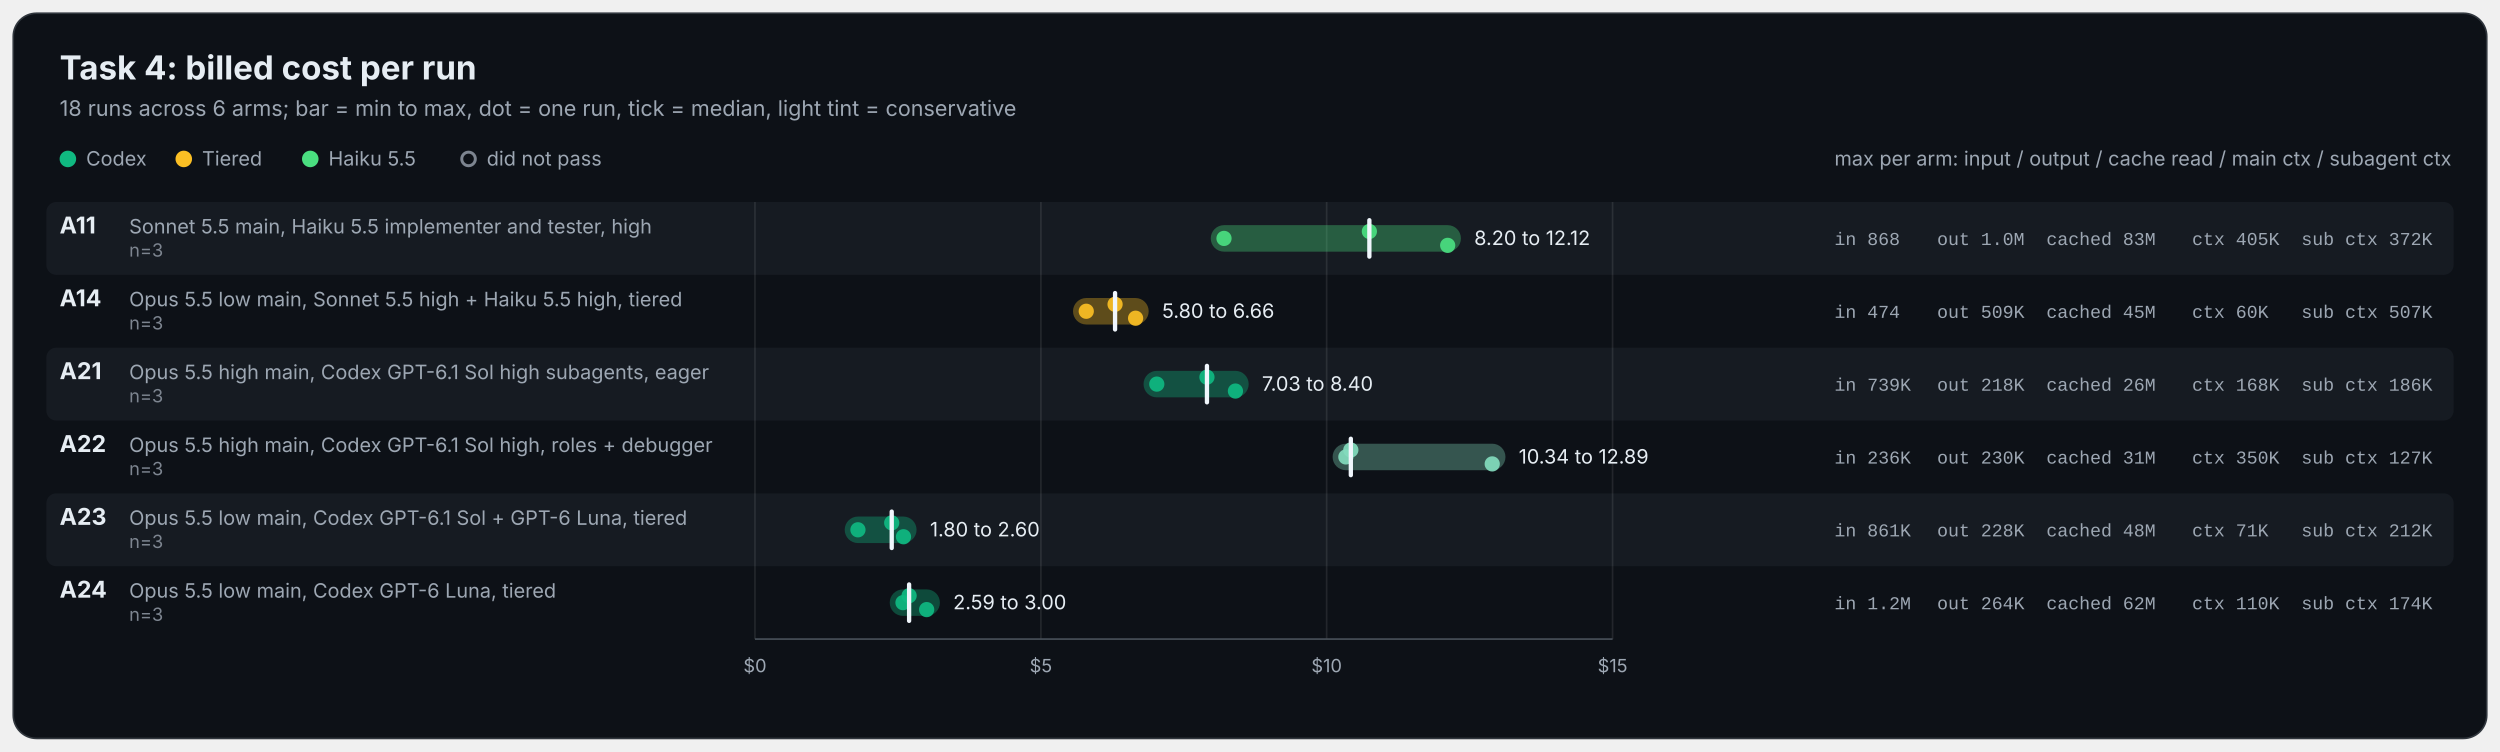
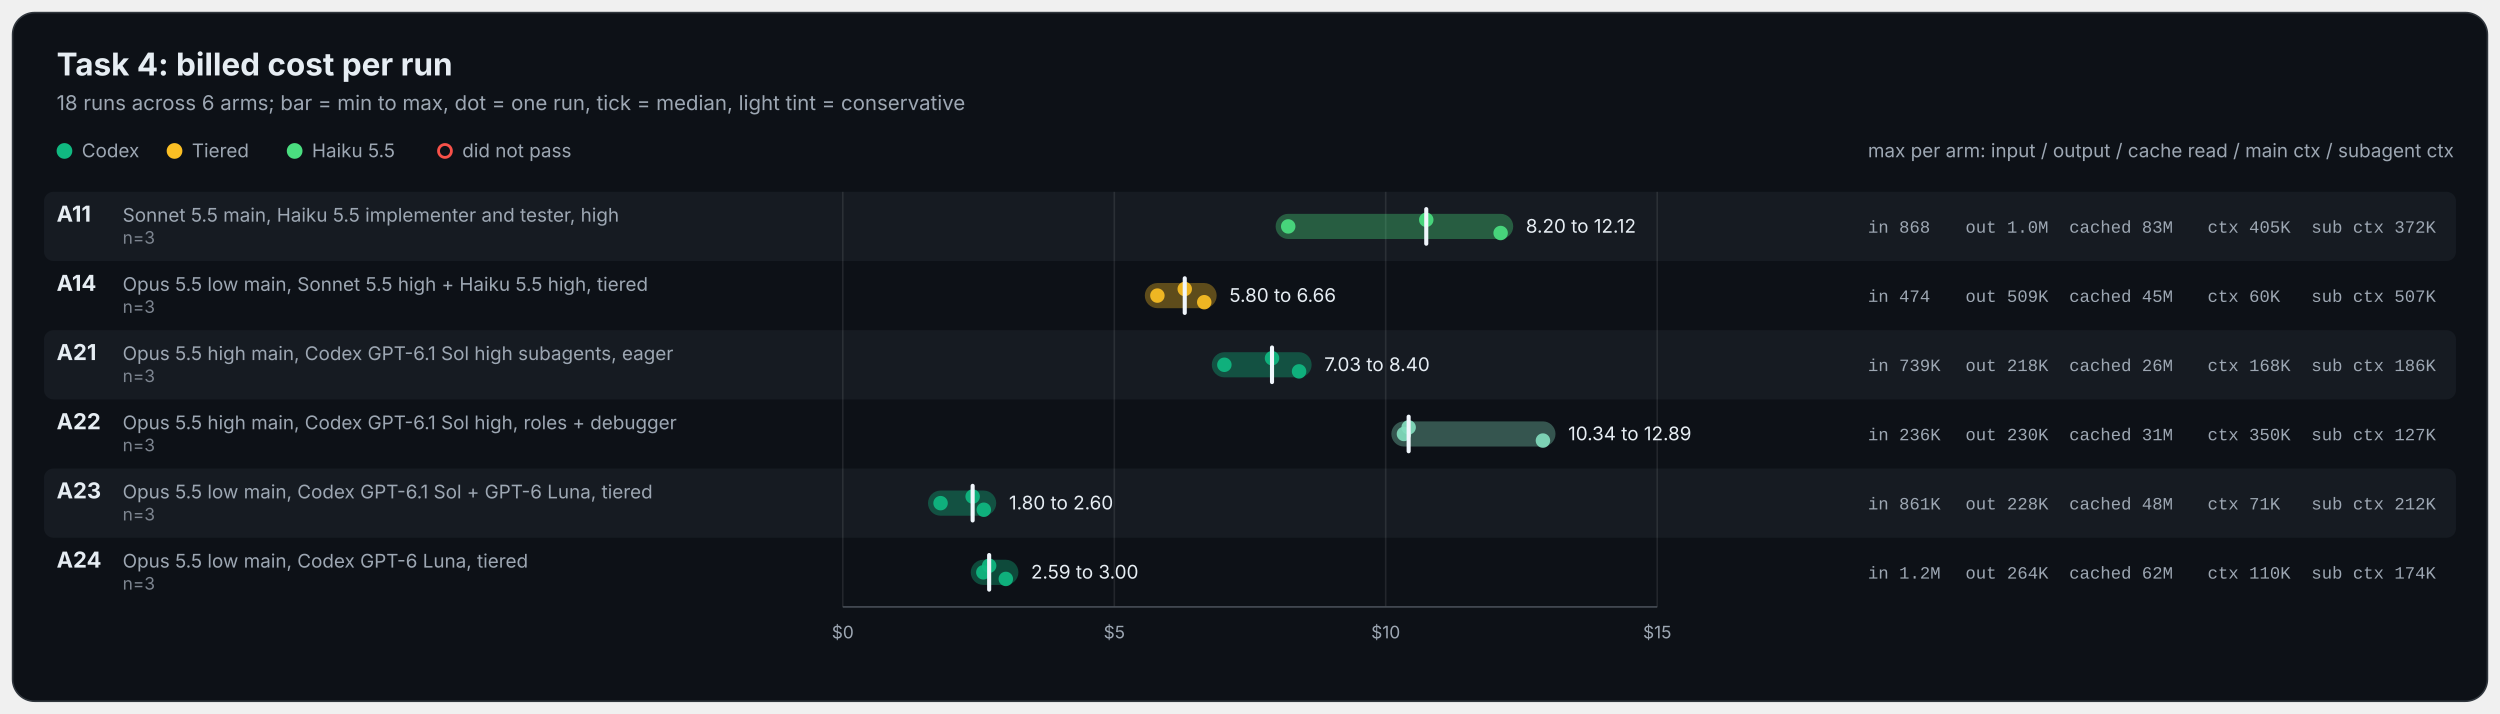
- <svg xmlns="http://www.w3.org/2000/svg" width="1510" height="454.0" viewBox="0 0 1510 454.0" role="img" aria-label="Task 4: billed cost per run" font-family="-apple-system, &quot;Segoe UI&quot;, Inter, Roboto, &quot;Helvetica Neue&quot;, Arial, sans-serif">
-   <rect x="8" y="8" width="1494" height="438.0" rx="14" fill="#0d1117" stroke="#30363d" stroke-width="1" />
+ <svg xmlns="http://www.w3.org/2000/svg" width="1590" height="454.0" viewBox="0 0 1590 454.0" role="img" aria-label="Task 4: billed cost per run" font-family="-apple-system, &quot;Segoe UI&quot;, Inter, Roboto, &quot;Helvetica Neue&quot;, Arial, sans-serif">
+   <rect x="8" y="8" width="1574" height="438.0" rx="14" fill="#0d1117" stroke="#30363d" stroke-width="1" />
  <text x="36.0" y="48.0" font-size="20" font-weight="700" fill="#e6edf3" text-anchor="start">Task 4: billed cost per run</text>
  <text x="36.0" y="70.0" font-size="13" font-weight="400" fill="#9da7b3" text-anchor="start">18 runs across 6 arms; bar = min to max, dot = one run, tick = median, light tint = conservative</text>
  <circle cx="41.0" cy="96.0" r="5" fill="#10b981" />
  <text x="52.0" y="100.0" font-size="12" font-weight="400" fill="#9da7b3" text-anchor="start">Codex</text>
  <circle cx="111.0" cy="96.0" r="5" fill="#fbbf24" />
  <text x="122.0" y="100.0" font-size="12" font-weight="400" fill="#9da7b3" text-anchor="start">Tiered</text>
  <circle cx="187.4" cy="96.0" r="5" fill="#4ade80" />
  <text x="198.4" y="100.0" font-size="12" font-weight="400" fill="#9da7b3" text-anchor="start">Haiku 5.5</text>
-   <circle cx="283.0" cy="96.0" r="4.1" fill="#0d1117" stroke="#7d8590" stroke-width="1.8" />
+   <circle cx="283.0" cy="96.0" r="4.1" fill="#0d1117" stroke="#f85149" stroke-width="1.8" />
  <text x="294.0" y="100.0" font-size="12" font-weight="400" fill="#9da7b3" text-anchor="start">did not pass</text>
-   <text x="1108.0" y="100.0" font-size="12" font-weight="400" fill="#9da7b3" text-anchor="start">max per arm: input / output / cache read / main ctx / subagent ctx</text>
-   <rect x="28" y="122.0" width="1454.0" height="44" rx="6" fill="#161b22" />
-   <rect x="28" y="210.0" width="1454.0" height="44" rx="6" fill="#161b22" />
-   <rect x="28" y="298.0" width="1454.0" height="44" rx="6" fill="#161b22" />
-   <line x1="456.0" y1="122.0" x2="456.0" y2="386.0" stroke="#ffffff" stroke-opacity="0.09" stroke-width="1" />
-   <text x="456.0" y="406.0" font-size="11" font-weight="400" fill="#9da7b3" text-anchor="middle">$0</text>
-   <line x1="628.7" y1="122.0" x2="628.7" y2="386.0" stroke="#ffffff" stroke-opacity="0.09" stroke-width="1" />
-   <text x="628.7" y="406.0" font-size="11" font-weight="400" fill="#9da7b3" text-anchor="middle">$5</text>
-   <line x1="801.3" y1="122.0" x2="801.3" y2="386.0" stroke="#ffffff" stroke-opacity="0.09" stroke-width="1" />
-   <text x="801.3" y="406.0" font-size="11" font-weight="400" fill="#9da7b3" text-anchor="middle">$10</text>
-   <line x1="974.0" y1="122.0" x2="974.0" y2="386.0" stroke="#ffffff" stroke-opacity="0.09" stroke-width="1" />
-   <text x="974.0" y="406.0" font-size="11" font-weight="400" fill="#9da7b3" text-anchor="middle">$15</text>
-   <line x1="456.0" y1="386.0" x2="974.0" y2="386.0" stroke="#484f58" stroke-width="1" />
+   <text x="1188.0" y="100.0" font-size="12" font-weight="400" fill="#9da7b3" text-anchor="start">max per arm: input / output / cache read / main ctx / subagent ctx</text>
+   <rect x="28" y="122.0" width="1534.0" height="44" rx="6" fill="#161b22" />
+   <rect x="28" y="210.0" width="1534.0" height="44" rx="6" fill="#161b22" />
+   <rect x="28" y="298.0" width="1534.0" height="44" rx="6" fill="#161b22" />
+   <line x1="536.0" y1="122.0" x2="536.0" y2="386.0" stroke="#ffffff" stroke-opacity="0.09" stroke-width="1" />
+   <text x="536.0" y="406.0" font-size="11" font-weight="400" fill="#9da7b3" text-anchor="middle">$0</text>
+   <line x1="708.7" y1="122.0" x2="708.7" y2="386.0" stroke="#ffffff" stroke-opacity="0.09" stroke-width="1" />
+   <text x="708.7" y="406.0" font-size="11" font-weight="400" fill="#9da7b3" text-anchor="middle">$5</text>
+   <line x1="881.3" y1="122.0" x2="881.3" y2="386.0" stroke="#ffffff" stroke-opacity="0.09" stroke-width="1" />
+   <text x="881.3" y="406.0" font-size="11" font-weight="400" fill="#9da7b3" text-anchor="middle">$10</text>
+   <line x1="1054.0" y1="122.0" x2="1054.0" y2="386.0" stroke="#ffffff" stroke-opacity="0.09" stroke-width="1" />
+   <text x="1054.0" y="406.0" font-size="11" font-weight="400" fill="#9da7b3" text-anchor="middle">$15</text>
+   <line x1="536.0" y1="386.0" x2="1054.0" y2="386.0" stroke="#484f58" stroke-width="1" />
  <text x="36.0" y="141.0" font-size="14" font-weight="700" fill="#e6edf3" text-anchor="start">A11</text>
  <text x="78.0" y="141.0" font-size="12" font-weight="400" fill="#9da7b3" text-anchor="start">Sonnet 5.5 main, Haiku 5.5 implementer and tester, high</text>
  <text x="78.0" y="155.0" font-size="11" font-weight="400" fill="#7d8590" text-anchor="start">n=3</text>
-   <rect x="731.3" y="136.0" width="151.1" height="16" rx="8.0" fill="#4ade80" fill-opacity="0.34" />
-   <circle cx="739.3" cy="144.0" r="4.6" fill="#4ade80" fill-opacity="0.92" />
-   <circle cx="827.1" cy="139.8" r="4.6" fill="#4ade80" fill-opacity="0.92" />
-   <circle cx="874.4" cy="148.2" r="4.6" fill="#4ade80" fill-opacity="0.92" />
-   <line x1="827.1" y1="133.0" x2="827.1" y2="155.0" stroke="#f0f6fc" stroke-width="2.6" stroke-linecap="round" />
-   <text x="890.4" y="148.0" font-size="12" font-weight="400" fill="#e6edf3" text-anchor="start">8.20 to 12.12</text>
-   <text x="1108.0" y="148.0" font-size="11" fill="#9da7b3" font-family="ui-monospace, SFMono-Regular, Menlo, Consolas, &quot;Liberation Mono&quot;, monospace">in 868</text>
-   <text x="1170.0" y="148.0" font-size="11" fill="#9da7b3" font-family="ui-monospace, SFMono-Regular, Menlo, Consolas, &quot;Liberation Mono&quot;, monospace">out 1.0M</text>
-   <text x="1236.0" y="148.0" font-size="11" fill="#9da7b3" font-family="ui-monospace, SFMono-Regular, Menlo, Consolas, &quot;Liberation Mono&quot;, monospace">cached 83M</text>
-   <text x="1324.0" y="148.0" font-size="11" fill="#9da7b3" font-family="ui-monospace, SFMono-Regular, Menlo, Consolas, &quot;Liberation Mono&quot;, monospace">ctx 405K</text>
-   <text x="1390.0" y="148.0" font-size="11" fill="#9da7b3" font-family="ui-monospace, SFMono-Regular, Menlo, Consolas, &quot;Liberation Mono&quot;, monospace">sub ctx 372K</text>
+   <rect x="811.3" y="136.0" width="151.1" height="16" rx="8.0" fill="#4ade80" fill-opacity="0.34" />
+   <circle cx="819.3" cy="144.0" r="4.6" fill="#4ade80" fill-opacity="0.92" />
+   <circle cx="907.1" cy="139.8" r="4.6" fill="#4ade80" fill-opacity="0.92" />
+   <circle cx="954.4" cy="148.2" r="4.6" fill="#4ade80" fill-opacity="0.92" />
+   <line x1="907.1" y1="133.0" x2="907.1" y2="155.0" stroke="#f0f6fc" stroke-width="2.6" stroke-linecap="round" />
+   <text x="970.4" y="148.0" font-size="12" font-weight="400" fill="#e6edf3" text-anchor="start">8.20 to 12.12</text>
+   <text x="1188.0" y="148.0" font-size="11" fill="#9da7b3" font-family="ui-monospace, SFMono-Regular, Menlo, Consolas, &quot;Liberation Mono&quot;, monospace">in 868</text>
+   <text x="1250.0" y="148.0" font-size="11" fill="#9da7b3" font-family="ui-monospace, SFMono-Regular, Menlo, Consolas, &quot;Liberation Mono&quot;, monospace">out 1.0M</text>
+   <text x="1316.0" y="148.0" font-size="11" fill="#9da7b3" font-family="ui-monospace, SFMono-Regular, Menlo, Consolas, &quot;Liberation Mono&quot;, monospace">cached 83M</text>
+   <text x="1404.0" y="148.0" font-size="11" fill="#9da7b3" font-family="ui-monospace, SFMono-Regular, Menlo, Consolas, &quot;Liberation Mono&quot;, monospace">ctx 405K</text>
+   <text x="1470.0" y="148.0" font-size="11" fill="#9da7b3" font-family="ui-monospace, SFMono-Regular, Menlo, Consolas, &quot;Liberation Mono&quot;, monospace">sub ctx 372K</text>
  <text x="36.0" y="185.0" font-size="14" font-weight="700" fill="#e6edf3" text-anchor="start">A14</text>
  <text x="78.0" y="185.0" font-size="12" font-weight="400" fill="#9da7b3" text-anchor="start">Opus 5.5 low main, Sonnet 5.5 high + Haiku 5.5 high, tiered</text>
  <text x="78.0" y="199.0" font-size="11" font-weight="400" fill="#7d8590" text-anchor="start">n=3</text>
-   <rect x="648.1" y="180.0" width="45.7" height="16" rx="8.0" fill="#fbbf24" fill-opacity="0.34" />
-   <circle cx="656.1" cy="188.0" r="4.6" fill="#fbbf24" fill-opacity="0.92" />
-   <circle cx="673.5" cy="183.8" r="4.6" fill="#fbbf24" fill-opacity="0.92" />
-   <circle cx="685.9" cy="192.2" r="4.6" fill="#fbbf24" fill-opacity="0.92" />
-   <line x1="673.5" y1="177.0" x2="673.5" y2="199.0" stroke="#f0f6fc" stroke-width="2.6" stroke-linecap="round" />
-   <text x="701.9" y="192.0" font-size="12" font-weight="400" fill="#e6edf3" text-anchor="start">5.80 to 6.66</text>
-   <text x="1108.0" y="192.0" font-size="11" fill="#9da7b3" font-family="ui-monospace, SFMono-Regular, Menlo, Consolas, &quot;Liberation Mono&quot;, monospace">in 474</text>
-   <text x="1170.0" y="192.0" font-size="11" fill="#9da7b3" font-family="ui-monospace, SFMono-Regular, Menlo, Consolas, &quot;Liberation Mono&quot;, monospace">out 509K</text>
-   <text x="1236.0" y="192.0" font-size="11" fill="#9da7b3" font-family="ui-monospace, SFMono-Regular, Menlo, Consolas, &quot;Liberation Mono&quot;, monospace">cached 45M</text>
-   <text x="1324.0" y="192.0" font-size="11" fill="#9da7b3" font-family="ui-monospace, SFMono-Regular, Menlo, Consolas, &quot;Liberation Mono&quot;, monospace">ctx 60K</text>
-   <text x="1390.0" y="192.0" font-size="11" fill="#9da7b3" font-family="ui-monospace, SFMono-Regular, Menlo, Consolas, &quot;Liberation Mono&quot;, monospace">sub ctx 507K</text>
+   <rect x="728.1" y="180.0" width="45.7" height="16" rx="8.0" fill="#fbbf24" fill-opacity="0.34" />
+   <circle cx="736.1" cy="188.0" r="4.6" fill="#fbbf24" fill-opacity="0.92" />
+   <circle cx="753.5" cy="183.8" r="4.6" fill="#fbbf24" fill-opacity="0.92" />
+   <circle cx="765.9" cy="192.2" r="4.6" fill="#fbbf24" fill-opacity="0.92" />
+   <line x1="753.5" y1="177.0" x2="753.5" y2="199.0" stroke="#f0f6fc" stroke-width="2.6" stroke-linecap="round" />
+   <text x="781.9" y="192.0" font-size="12" font-weight="400" fill="#e6edf3" text-anchor="start">5.80 to 6.66</text>
+   <text x="1188.0" y="192.0" font-size="11" fill="#9da7b3" font-family="ui-monospace, SFMono-Regular, Menlo, Consolas, &quot;Liberation Mono&quot;, monospace">in 474</text>
+   <text x="1250.0" y="192.0" font-size="11" fill="#9da7b3" font-family="ui-monospace, SFMono-Regular, Menlo, Consolas, &quot;Liberation Mono&quot;, monospace">out 509K</text>
+   <text x="1316.0" y="192.0" font-size="11" fill="#9da7b3" font-family="ui-monospace, SFMono-Regular, Menlo, Consolas, &quot;Liberation Mono&quot;, monospace">cached 45M</text>
+   <text x="1404.0" y="192.0" font-size="11" fill="#9da7b3" font-family="ui-monospace, SFMono-Regular, Menlo, Consolas, &quot;Liberation Mono&quot;, monospace">ctx 60K</text>
+   <text x="1470.0" y="192.0" font-size="11" fill="#9da7b3" font-family="ui-monospace, SFMono-Regular, Menlo, Consolas, &quot;Liberation Mono&quot;, monospace">sub ctx 507K</text>
  <text x="36.0" y="229.0" font-size="14" font-weight="700" fill="#e6edf3" text-anchor="start">A21</text>
  <text x="78.0" y="229.0" font-size="12" font-weight="400" fill="#9da7b3" text-anchor="start">Opus 5.5 high main, Codex GPT-6.1 Sol high subagents, eager</text>
  <text x="78.0" y="243.0" font-size="11" font-weight="400" fill="#7d8590" text-anchor="start">n=3</text>
-   <rect x="690.7" y="224.0" width="63.5" height="16" rx="8.0" fill="#10b981" fill-opacity="0.34" />
-   <circle cx="698.7" cy="232.0" r="4.6" fill="#10b981" fill-opacity="0.92" />
-   <circle cx="729.0" cy="227.8" r="4.6" fill="#10b981" fill-opacity="0.92" />
-   <circle cx="746.2" cy="236.2" r="4.6" fill="#10b981" fill-opacity="0.92" />
-   <line x1="729.0" y1="221.0" x2="729.0" y2="243.0" stroke="#f0f6fc" stroke-width="2.6" stroke-linecap="round" />
-   <text x="762.2" y="236.0" font-size="12" font-weight="400" fill="#e6edf3" text-anchor="start">7.03 to 8.40</text>
-   <text x="1108.0" y="236.0" font-size="11" fill="#9da7b3" font-family="ui-monospace, SFMono-Regular, Menlo, Consolas, &quot;Liberation Mono&quot;, monospace">in 739K</text>
-   <text x="1170.0" y="236.0" font-size="11" fill="#9da7b3" font-family="ui-monospace, SFMono-Regular, Menlo, Consolas, &quot;Liberation Mono&quot;, monospace">out 218K</text>
-   <text x="1236.0" y="236.0" font-size="11" fill="#9da7b3" font-family="ui-monospace, SFMono-Regular, Menlo, Consolas, &quot;Liberation Mono&quot;, monospace">cached 26M</text>
-   <text x="1324.0" y="236.0" font-size="11" fill="#9da7b3" font-family="ui-monospace, SFMono-Regular, Menlo, Consolas, &quot;Liberation Mono&quot;, monospace">ctx 168K</text>
-   <text x="1390.0" y="236.0" font-size="11" fill="#9da7b3" font-family="ui-monospace, SFMono-Regular, Menlo, Consolas, &quot;Liberation Mono&quot;, monospace">sub ctx 186K</text>
+   <rect x="770.7" y="224.0" width="63.5" height="16" rx="8.0" fill="#10b981" fill-opacity="0.34" />
+   <circle cx="778.7" cy="232.0" r="4.6" fill="#10b981" fill-opacity="0.92" />
+   <circle cx="809.0" cy="227.8" r="4.6" fill="#10b981" fill-opacity="0.92" />
+   <circle cx="826.2" cy="236.2" r="4.6" fill="#10b981" fill-opacity="0.92" />
+   <line x1="809.0" y1="221.0" x2="809.0" y2="243.0" stroke="#f0f6fc" stroke-width="2.6" stroke-linecap="round" />
+   <text x="842.2" y="236.0" font-size="12" font-weight="400" fill="#e6edf3" text-anchor="start">7.03 to 8.40</text>
+   <text x="1188.0" y="236.0" font-size="11" fill="#9da7b3" font-family="ui-monospace, SFMono-Regular, Menlo, Consolas, &quot;Liberation Mono&quot;, monospace">in 739K</text>
+   <text x="1250.0" y="236.0" font-size="11" fill="#9da7b3" font-family="ui-monospace, SFMono-Regular, Menlo, Consolas, &quot;Liberation Mono&quot;, monospace">out 218K</text>
+   <text x="1316.0" y="236.0" font-size="11" fill="#9da7b3" font-family="ui-monospace, SFMono-Regular, Menlo, Consolas, &quot;Liberation Mono&quot;, monospace">cached 26M</text>
+   <text x="1404.0" y="236.0" font-size="11" fill="#9da7b3" font-family="ui-monospace, SFMono-Regular, Menlo, Consolas, &quot;Liberation Mono&quot;, monospace">ctx 168K</text>
+   <text x="1470.0" y="236.0" font-size="11" fill="#9da7b3" font-family="ui-monospace, SFMono-Regular, Menlo, Consolas, &quot;Liberation Mono&quot;, monospace">sub ctx 186K</text>
  <text x="36.0" y="273.0" font-size="14" font-weight="700" fill="#e6edf3" text-anchor="start">A22</text>
  <text x="78.0" y="273.0" font-size="12" font-weight="400" fill="#9da7b3" text-anchor="start">Opus 5.5 high main, Codex GPT-6.1 Sol high, roles + debugger</text>
  <text x="78.0" y="287.0" font-size="11" font-weight="400" fill="#7d8590" text-anchor="start">n=3</text>
-   <rect x="804.9" y="268.0" width="104.4" height="16" rx="8.0" fill="#83dbbd" fill-opacity="0.34" />
-   <circle cx="812.9" cy="276.0" r="4.6" fill="#83dbbd" fill-opacity="0.92" />
-   <circle cx="815.9" cy="271.8" r="4.6" fill="#83dbbd" fill-opacity="0.92" />
-   <circle cx="901.3" cy="280.2" r="4.6" fill="#83dbbd" fill-opacity="0.92" />
-   <line x1="815.9" y1="265.0" x2="815.9" y2="287.0" stroke="#f0f6fc" stroke-width="2.6" stroke-linecap="round" />
-   <text x="917.3" y="280.0" font-size="12" font-weight="400" fill="#e6edf3" text-anchor="start">10.34 to 12.89</text>
-   <text x="1108.0" y="280.0" font-size="11" fill="#9da7b3" font-family="ui-monospace, SFMono-Regular, Menlo, Consolas, &quot;Liberation Mono&quot;, monospace">in 236K</text>
-   <text x="1170.0" y="280.0" font-size="11" fill="#9da7b3" font-family="ui-monospace, SFMono-Regular, Menlo, Consolas, &quot;Liberation Mono&quot;, monospace">out 230K</text>
-   <text x="1236.0" y="280.0" font-size="11" fill="#9da7b3" font-family="ui-monospace, SFMono-Regular, Menlo, Consolas, &quot;Liberation Mono&quot;, monospace">cached 31M</text>
-   <text x="1324.0" y="280.0" font-size="11" fill="#9da7b3" font-family="ui-monospace, SFMono-Regular, Menlo, Consolas, &quot;Liberation Mono&quot;, monospace">ctx 350K</text>
-   <text x="1390.0" y="280.0" font-size="11" fill="#9da7b3" font-family="ui-monospace, SFMono-Regular, Menlo, Consolas, &quot;Liberation Mono&quot;, monospace">sub ctx 127K</text>
+   <rect x="884.9" y="268.0" width="104.4" height="16" rx="8.0" fill="#83dbbd" fill-opacity="0.34" />
+   <circle cx="892.9" cy="276.0" r="4.6" fill="#83dbbd" fill-opacity="0.92" />
+   <circle cx="895.9" cy="271.8" r="4.6" fill="#83dbbd" fill-opacity="0.92" />
+   <circle cx="981.3" cy="280.2" r="4.6" fill="#83dbbd" fill-opacity="0.92" />
+   <line x1="895.9" y1="265.0" x2="895.9" y2="287.0" stroke="#f0f6fc" stroke-width="2.6" stroke-linecap="round" />
+   <text x="997.3" y="280.0" font-size="12" font-weight="400" fill="#e6edf3" text-anchor="start">10.34 to 12.89</text>
+   <text x="1188.0" y="280.0" font-size="11" fill="#9da7b3" font-family="ui-monospace, SFMono-Regular, Menlo, Consolas, &quot;Liberation Mono&quot;, monospace">in 236K</text>
+   <text x="1250.0" y="280.0" font-size="11" fill="#9da7b3" font-family="ui-monospace, SFMono-Regular, Menlo, Consolas, &quot;Liberation Mono&quot;, monospace">out 230K</text>
+   <text x="1316.0" y="280.0" font-size="11" fill="#9da7b3" font-family="ui-monospace, SFMono-Regular, Menlo, Consolas, &quot;Liberation Mono&quot;, monospace">cached 31M</text>
+   <text x="1404.0" y="280.0" font-size="11" fill="#9da7b3" font-family="ui-monospace, SFMono-Regular, Menlo, Consolas, &quot;Liberation Mono&quot;, monospace">ctx 350K</text>
+   <text x="1470.0" y="280.0" font-size="11" fill="#9da7b3" font-family="ui-monospace, SFMono-Regular, Menlo, Consolas, &quot;Liberation Mono&quot;, monospace">sub ctx 127K</text>
  <text x="36.0" y="317.0" font-size="14" font-weight="700" fill="#e6edf3" text-anchor="start">A23</text>
  <text x="78.0" y="317.0" font-size="12" font-weight="400" fill="#9da7b3" text-anchor="start">Opus 5.5 low main, Codex GPT-6.1 Sol + GPT-6 Luna, tiered</text>
  <text x="78.0" y="331.0" font-size="11" font-weight="400" fill="#7d8590" text-anchor="start">n=3</text>
-   <rect x="510.2" y="312.0" width="43.4" height="16" rx="8.0" fill="#10b981" fill-opacity="0.34" />
-   <circle cx="518.2" cy="320.0" r="4.6" fill="#10b981" fill-opacity="0.92" />
-   <circle cx="538.6" cy="315.8" r="4.6" fill="#10b981" fill-opacity="0.92" />
-   <circle cx="545.7" cy="324.2" r="4.6" fill="#10b981" fill-opacity="0.92" />
-   <line x1="538.6" y1="309.0" x2="538.6" y2="331.0" stroke="#f0f6fc" stroke-width="2.6" stroke-linecap="round" />
-   <text x="561.7" y="324.0" font-size="12" font-weight="400" fill="#e6edf3" text-anchor="start">1.80 to 2.60</text>
-   <text x="1108.0" y="324.0" font-size="11" fill="#9da7b3" font-family="ui-monospace, SFMono-Regular, Menlo, Consolas, &quot;Liberation Mono&quot;, monospace">in 861K</text>
-   <text x="1170.0" y="324.0" font-size="11" fill="#9da7b3" font-family="ui-monospace, SFMono-Regular, Menlo, Consolas, &quot;Liberation Mono&quot;, monospace">out 228K</text>
-   <text x="1236.0" y="324.0" font-size="11" fill="#9da7b3" font-family="ui-monospace, SFMono-Regular, Menlo, Consolas, &quot;Liberation Mono&quot;, monospace">cached 48M</text>
-   <text x="1324.0" y="324.0" font-size="11" fill="#9da7b3" font-family="ui-monospace, SFMono-Regular, Menlo, Consolas, &quot;Liberation Mono&quot;, monospace">ctx 71K</text>
-   <text x="1390.0" y="324.0" font-size="11" fill="#9da7b3" font-family="ui-monospace, SFMono-Regular, Menlo, Consolas, &quot;Liberation Mono&quot;, monospace">sub ctx 212K</text>
+   <rect x="590.2" y="312.0" width="43.4" height="16" rx="8.0" fill="#10b981" fill-opacity="0.34" />
+   <circle cx="598.2" cy="320.0" r="4.6" fill="#10b981" fill-opacity="0.92" />
+   <circle cx="618.6" cy="315.8" r="4.6" fill="#10b981" fill-opacity="0.92" />
+   <circle cx="625.7" cy="324.2" r="4.6" fill="#10b981" fill-opacity="0.92" />
+   <line x1="618.6" y1="309.0" x2="618.6" y2="331.0" stroke="#f0f6fc" stroke-width="2.6" stroke-linecap="round" />
+   <text x="641.7" y="324.0" font-size="12" font-weight="400" fill="#e6edf3" text-anchor="start">1.80 to 2.60</text>
+   <text x="1188.0" y="324.0" font-size="11" fill="#9da7b3" font-family="ui-monospace, SFMono-Regular, Menlo, Consolas, &quot;Liberation Mono&quot;, monospace">in 861K</text>
+   <text x="1250.0" y="324.0" font-size="11" fill="#9da7b3" font-family="ui-monospace, SFMono-Regular, Menlo, Consolas, &quot;Liberation Mono&quot;, monospace">out 228K</text>
+   <text x="1316.0" y="324.0" font-size="11" fill="#9da7b3" font-family="ui-monospace, SFMono-Regular, Menlo, Consolas, &quot;Liberation Mono&quot;, monospace">cached 48M</text>
+   <text x="1404.0" y="324.0" font-size="11" fill="#9da7b3" font-family="ui-monospace, SFMono-Regular, Menlo, Consolas, &quot;Liberation Mono&quot;, monospace">ctx 71K</text>
+   <text x="1470.0" y="324.0" font-size="11" fill="#9da7b3" font-family="ui-monospace, SFMono-Regular, Menlo, Consolas, &quot;Liberation Mono&quot;, monospace">sub ctx 212K</text>
  <text x="36.0" y="361.0" font-size="14" font-weight="700" fill="#e6edf3" text-anchor="start">A24</text>
  <text x="78.0" y="361.0" font-size="12" font-weight="400" fill="#9da7b3" text-anchor="start">Opus 5.5 low main, Codex GPT-6 Luna, tiered</text>
  <text x="78.0" y="375.0" font-size="11" font-weight="400" fill="#7d8590" text-anchor="start">n=3</text>
-   <rect x="537.4" y="356.0" width="30.3" height="16" rx="8.0" fill="#10b981" fill-opacity="0.34" />
-   <circle cx="545.4" cy="364.0" r="4.6" fill="#10b981" fill-opacity="0.92" />
-   <circle cx="549.1" cy="359.8" r="4.6" fill="#10b981" fill-opacity="0.92" />
-   <circle cx="559.7" cy="368.2" r="4.6" fill="#10b981" fill-opacity="0.92" />
-   <line x1="549.1" y1="353.0" x2="549.1" y2="375.0" stroke="#f0f6fc" stroke-width="2.6" stroke-linecap="round" />
-   <text x="575.7" y="368.0" font-size="12" font-weight="400" fill="#e6edf3" text-anchor="start">2.59 to 3.00</text>
-   <text x="1108.0" y="368.0" font-size="11" fill="#9da7b3" font-family="ui-monospace, SFMono-Regular, Menlo, Consolas, &quot;Liberation Mono&quot;, monospace">in 1.2M</text>
-   <text x="1170.0" y="368.0" font-size="11" fill="#9da7b3" font-family="ui-monospace, SFMono-Regular, Menlo, Consolas, &quot;Liberation Mono&quot;, monospace">out 264K</text>
-   <text x="1236.0" y="368.0" font-size="11" fill="#9da7b3" font-family="ui-monospace, SFMono-Regular, Menlo, Consolas, &quot;Liberation Mono&quot;, monospace">cached 62M</text>
-   <text x="1324.0" y="368.0" font-size="11" fill="#9da7b3" font-family="ui-monospace, SFMono-Regular, Menlo, Consolas, &quot;Liberation Mono&quot;, monospace">ctx 110K</text>
-   <text x="1390.0" y="368.0" font-size="11" fill="#9da7b3" font-family="ui-monospace, SFMono-Regular, Menlo, Consolas, &quot;Liberation Mono&quot;, monospace">sub ctx 174K</text>
+   <rect x="617.4" y="356.0" width="30.3" height="16" rx="8.0" fill="#10b981" fill-opacity="0.34" />
+   <circle cx="625.4" cy="364.0" r="4.6" fill="#10b981" fill-opacity="0.92" />
+   <circle cx="629.1" cy="359.8" r="4.6" fill="#10b981" fill-opacity="0.92" />
+   <circle cx="639.7" cy="368.2" r="4.6" fill="#10b981" fill-opacity="0.92" />
+   <line x1="629.1" y1="353.0" x2="629.1" y2="375.0" stroke="#f0f6fc" stroke-width="2.6" stroke-linecap="round" />
+   <text x="655.7" y="368.0" font-size="12" font-weight="400" fill="#e6edf3" text-anchor="start">2.59 to 3.00</text>
+   <text x="1188.0" y="368.0" font-size="11" fill="#9da7b3" font-family="ui-monospace, SFMono-Regular, Menlo, Consolas, &quot;Liberation Mono&quot;, monospace">in 1.2M</text>
+   <text x="1250.0" y="368.0" font-size="11" fill="#9da7b3" font-family="ui-monospace, SFMono-Regular, Menlo, Consolas, &quot;Liberation Mono&quot;, monospace">out 264K</text>
+   <text x="1316.0" y="368.0" font-size="11" fill="#9da7b3" font-family="ui-monospace, SFMono-Regular, Menlo, Consolas, &quot;Liberation Mono&quot;, monospace">cached 62M</text>
+   <text x="1404.0" y="368.0" font-size="11" fill="#9da7b3" font-family="ui-monospace, SFMono-Regular, Menlo, Consolas, &quot;Liberation Mono&quot;, monospace">ctx 110K</text>
+   <text x="1470.0" y="368.0" font-size="11" fill="#9da7b3" font-family="ui-monospace, SFMono-Regular, Menlo, Consolas, &quot;Liberation Mono&quot;, monospace">sub ctx 174K</text>
</svg>
